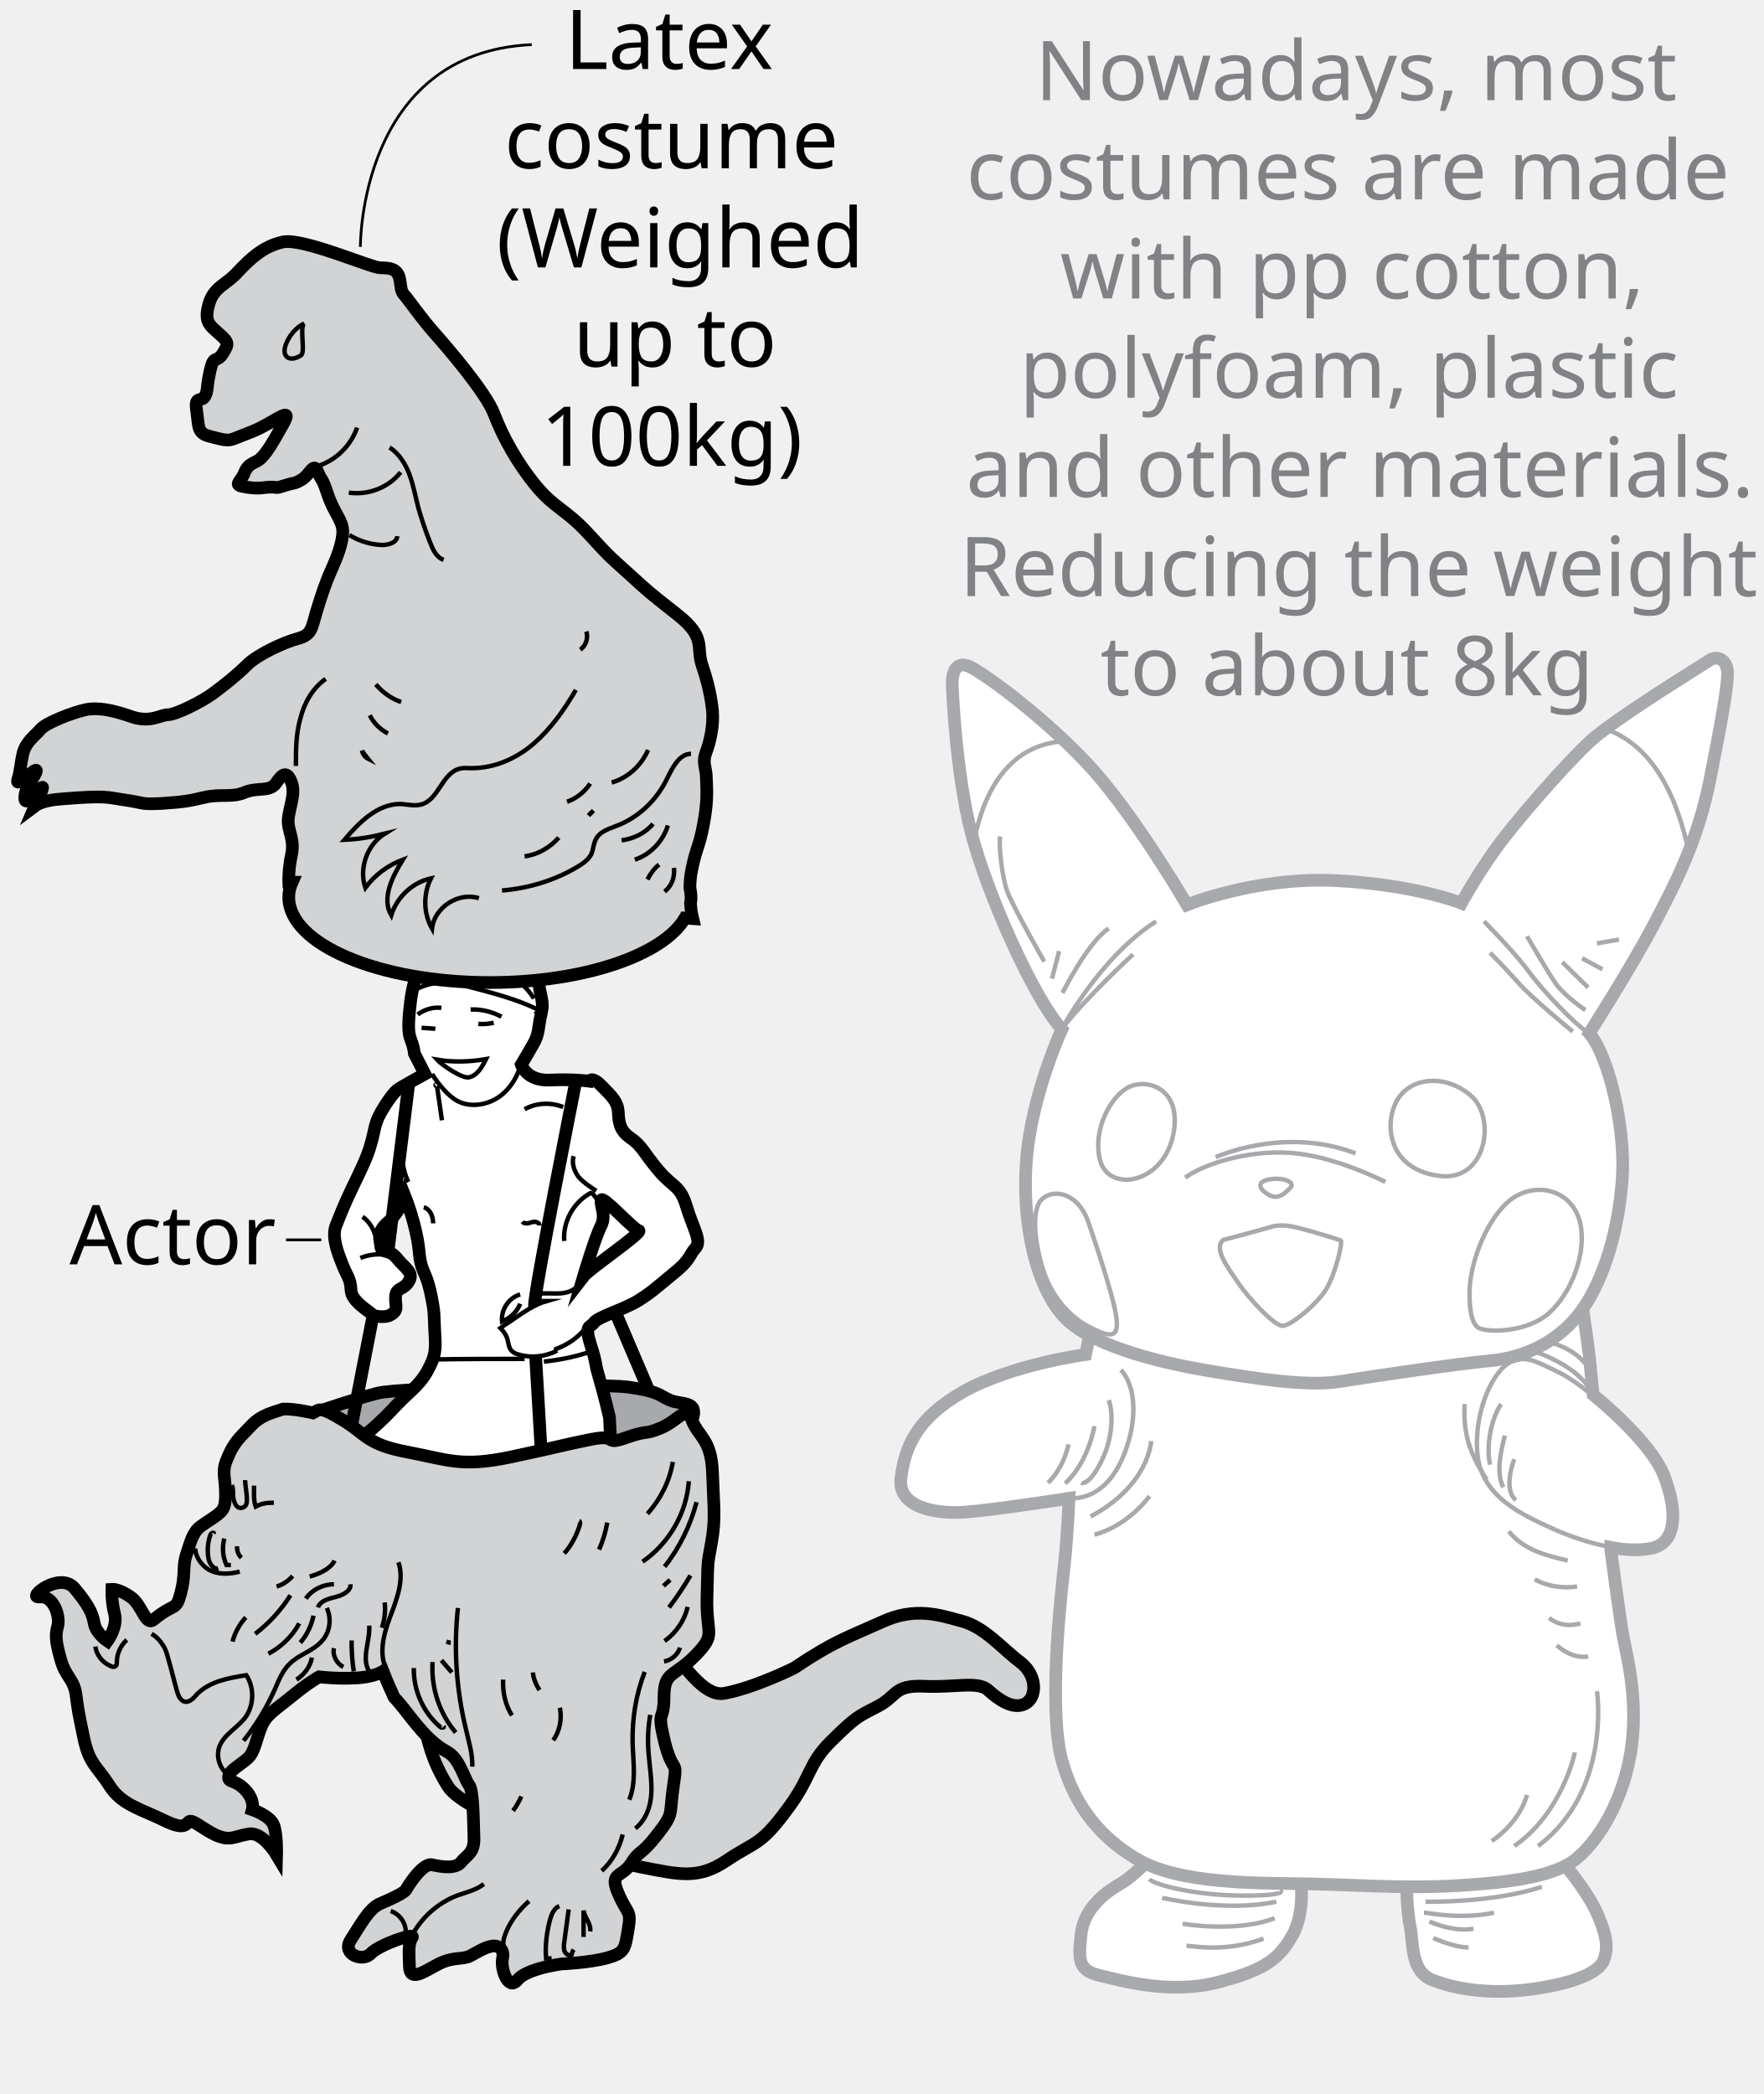
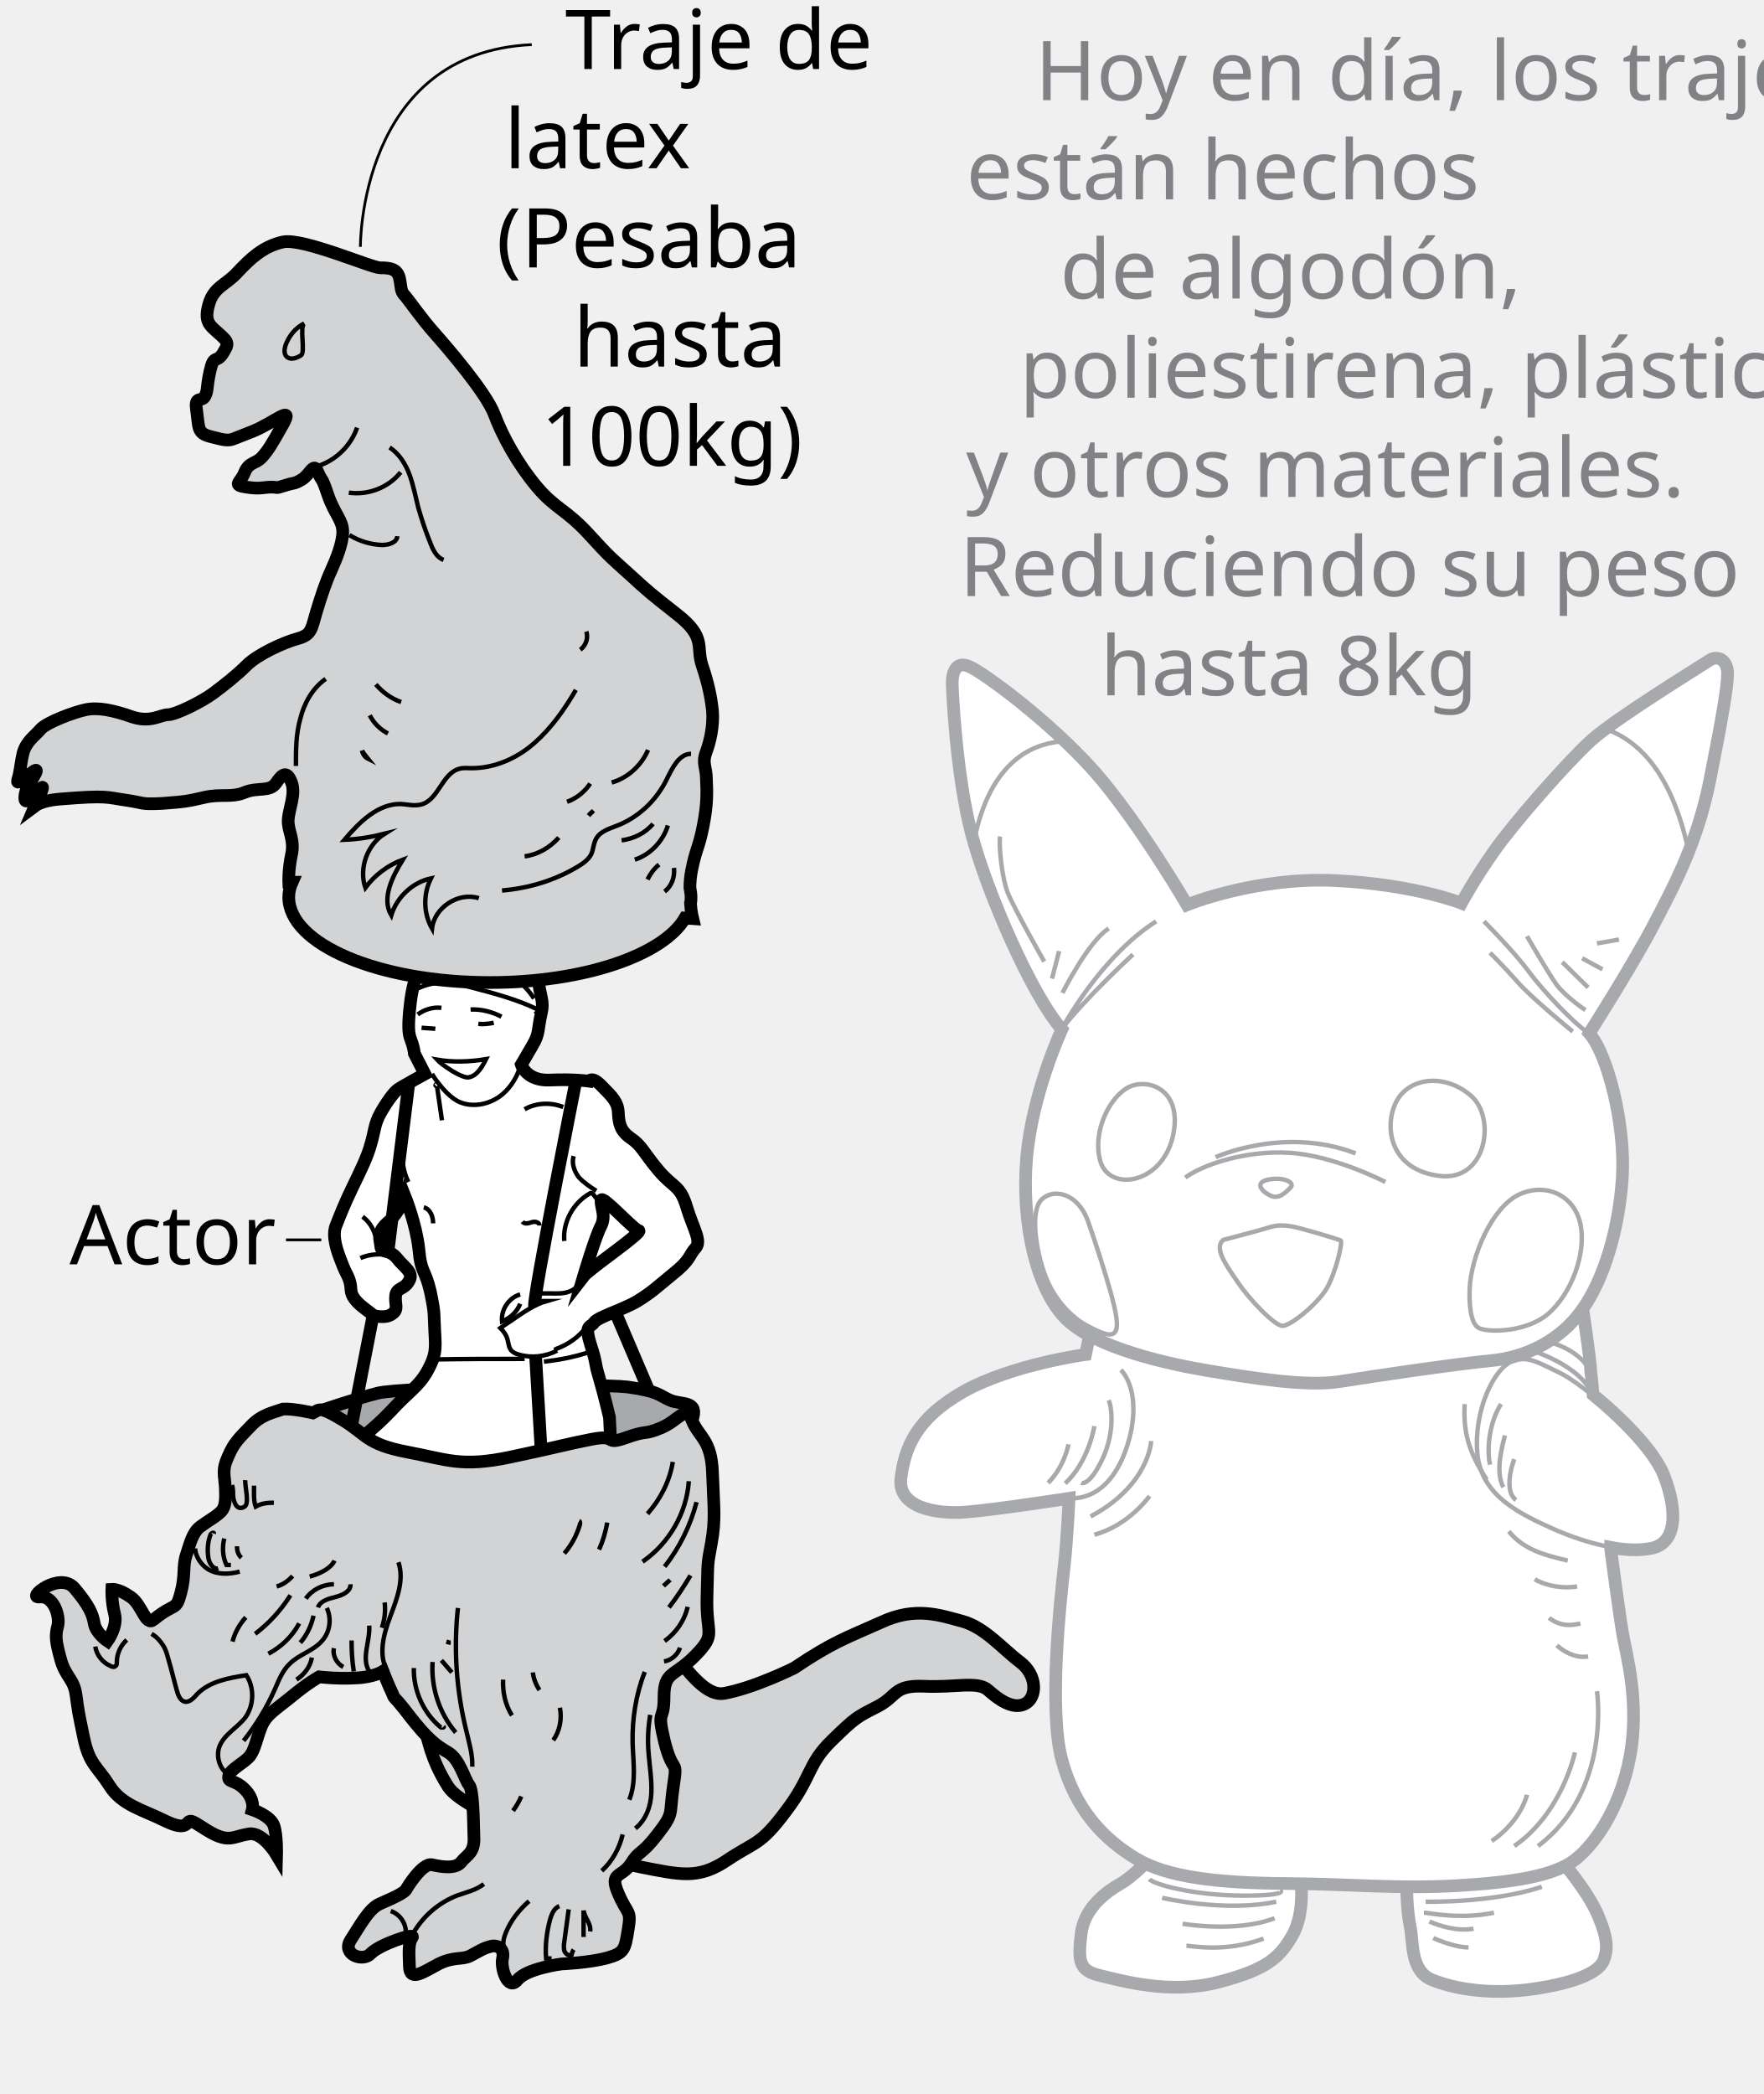
<svg xmlns="http://www.w3.org/2000/svg" version="1.1" id="Layer_1" x="0px" y="0px" viewBox="0 0 320 380" style="enable-background:new 0 0 320 380;" xml:space="preserve">
  <style type="text/css">
	.st0{fill:none;}
	.st1{fill:#A7A9AC;stroke:#000000;stroke-width:2.299;stroke-miterlimit:10;}
	.st2{fill:#D1D3D4;stroke:#000000;stroke-width:2.299;stroke-miterlimit:10;}
	.st3{fill:#FFFFFF;stroke:#000000;stroke-width:2.299;stroke-miterlimit:10;}
	.st4{fill:none;stroke:#000000;stroke-width:2.299;stroke-miterlimit:10;}
	.st5{fill:none;stroke:#000000;stroke-width:0.805;stroke-miterlimit:10;}
	.st6{fill:none;stroke:#000000;stroke-width:0.5;stroke-miterlimit:10;}
	.st7{font-family:'Roboto-Light';}
	.st8{font-size:15px;}
	.st9{fill:#FFFFFF;stroke:#A7A9AC;stroke-width:2.299;stroke-miterlimit:10;}
	.st10{fill:none;stroke:#A7A9AC;stroke-width:0.805;stroke-miterlimit:10;}
	.st11{fill:#808285;}
	.st12{font-family:'Roboto-LightItalic';}
	@keyframes baja{
		from{transform:translate(0,0);}
		to{transform:translate(0,86px);}
	}
	#animacion{
		  animation: baja 5s alternate infinite;
	}	
</style>
  <rect x="-92.8" y="16.9" class="st0" width="55.6" height="32.4" />
  <path class="st1" d="M58.5,255.9c0,0,6.1-2.1,10.1-3.1s39.6-1.8,45.3-1.1c5.8,0.8,5.6,1.5,7.7,2.4s5.3,0,4,3.6  c-1.4,3.6-12.6,13-22.7,14.5s-31.6,1.7-37.9-3.1C58.7,264.5,58.5,255.9,58.5,255.9z" />
  <path class="st2" d="M77.3,314.8c0.4,0.4,0.7,4.2,4,9.4c3.3,5.2,27.7,13.2,34.9,14.6c7.2,1.4,10.5,2.3,15.7-1.2  c5.2-3.5,6-2.6,10.7-8.9c4.8-6.3,3.9-8.5,8.3-12.8c4.4-4.3,4.6-4.3,8.3-6.2s2.9-3.9,8.4-3.7c5.6,0.3,9.8-1,11.7,0.7s4.5,3.6,6.7,2.5  s2.3-5.2-0.9-7.6s-6.4-6.3-10.5-7.4s-8.5-2.7-14.7,0.2c-6.2,2.8-8.5,3.4-15.8,8.3c0,0-7.2,3.6-12.7,4.6s-11.8-13.1-16.5-16.5  c-4.7-3.3-14.8-2.6-16.1-2.3C97.6,289,77.3,314.8,77.3,314.8z" />
  <path class="st3" d="M67.7,238.7c-0.5-0.7-3.9-2.4-4-4.6c-0.1-2.3-0.9-2.7-1.7-5c-0.9-2.2-1.7-4.7-1.1-6.5c0.7-1.8,1.6-4.1,3-7  c1.4-2.9,2.8-5.7,3.4-8c0.7-2.3,0.6-3.6,1.8-5.7c1.2-2.1,2.4-3.7,3.1-4.2s4.9-2.8,4.9-2.8l-1.9-3.7c-0.4-3.3-1.4-2-0.9-7.6  s1.6-7.8,3.1-10.3s1.3-4.4,5.3-5.6c4-1.2,8.1-0.4,10.8,2.4c2.7,2.8,3.7,3,4.1,7.1c0.4,4,1.2,4.3,0.6,6.8c-0.6,2.6-0.3,3.6-1.5,5.6  c-1.2,2.1-2.1,3.6-2.1,3.6s0.9,3,5.2,2.8c4.3-0.2,7.1,0.2,7.1,0.2s0.5-1,2.3,0.9c1.9,1.9,2.9,2.9,3,4.7s0.2,3.3,2.2,4.7  c2.1,1.4,2.4,2.7,5.1,5.9s3.9,2.6,5.1,6.6s2.8,6.2,1.6,7.5c-1.2,1.3-0.8,2.1-4.1,4.7c-3.3,2.7-3.7,3.2-6.4,4.9  c-2.7,1.6-7.2,2.9-7.9,3.9c-0.7,1-1.8,0.3-0.6,4.1c1.2,3.7,0.6,2.8,1.5,5.8s1.9,7.3,1.9,7.3l0.4,8.1c0,0-28.5,2.8-34.7,1.6  c-6.1-1.2-13.1-3.7-12.4-4.5s3.9-3,7.1-6.4c3.1-3.4,4.9-4.3,6.5-7.1c1.6-2.9,1.6-3.9,1.4-7.2s0.1-3-0.8-7.3c-1-4.3-1.7-3.2-2.1-7.8  c-0.5-4.5-2.5-9.5-2.5-9.5s-0.9,2.8-3.1,4.7s-1.4,3.1-1.3,4.4c0.1,1.3,1.5,0.4,2.9,2.1c1.3,1.7,3.2,2.6,2.2,4.2  c-0.9,1.6-2.2,1.1-2.4,2.6c-0.2,1.5,0.6,2.5-0.6,3.3C70,239.4,67.7,238.7,67.7,238.7z" />
  <path class="st4" d="M105.9,231.6c1-1.3,11-8.1,10-8.3s-6.6-6.5-6.8-5.5c-0.2,1,0.9,2.7,0,4.6C108.1,224.2,105.9,231.6,105.9,231.6z  " />
  <path class="st2" d="M56.8,256.4c1.2-0.6,1.1-1.3,5.4,1.3c4.3,2.6,4.3,4.4,11.7,5.8s9.8,2.8,18.8,0.9s9.5-2.2,14.6-3.2  c5-1,2.1,1.2,6.3-0.3c4.2-1.5,3.1-0.4,6.4-1.8s4.5-4.3,5.6-1.3c1.2,3,3.5,3.4,3.7,9.5s0.6,8.3-0.2,12.7s-0.6,2.9-0.8,9.8  c-0.2,7,1.8,6.6-2.1,10.6s-5.7,2.8-5.7,7.6c0,4.8-1.4,1.8,0.1,8.1c1.6,6.3,2.4,2.7,1.6,8c-0.8,5.4,0.2,4.8-2.9,8.8s-3.2,2.7-4.8,5.3  c-1.7,2.6-4,1.5-2.3,5.4c1.7,4,2.4,2.9,1.8,6.5s-0.6,4.3-3.8,5.2c-3.3,0.9-8.3,1.1-8.3,1.1s-6.3,0.8-8,2.9s-3.1-2.1-2.7-3.9  s-0.9-2.5-2.1-2.2c-1.3,0.3-2.2,0.9-3.7,1.7s-3,0.1-5.8,1.5c-2.7,1.4-5.2,3.3-5.3,0.5c-0.1-2.8-0.2-4.3,0.5-5.3s-6,1.3-7.5,2.9  c-1.4,1.6-5.3,0.2-3.7-2.4c1.7-2.6,3.3-5.7,5.3-6.6s4.7-2,4.9-2.8c0,0,2.8-4.7,4.6-4.3c1.8,0.4,4.3,0.8,5.3-0.5s2.5-1.6,2.3-4.7  c-0.1-3-0.1-8.4-0.9-9.3c-0.8-1-1.7-4.7-3.8-5.9c-2.1-1.2-3.7-2.4-6.9-6.5c-3.2-4.2-2.7-2.9-3.2-4.2c-0.6-1.2-1.7-4-1.7-4  s-1.7,1.1-5,1.2c-3.3,0.2-6.6-0.2-6.6-0.2s-2,1.1-4.9,3.5s-4.7,3.3-5.6,5.6c-0.9,2.3-1.1,3.9-2,5.2c-1,1.3-3.7,2.5-3.9,3.7  c-0.2,1.3,1,0.5,2.9,2.4s1.4,3.7,1.4,3.7s3.3,1.1,3.9,2.9c0.6,1.7,0.5,5.3,0.5,5.3s-2.5-4.2-5-3.8s-3.2,1.2-5.3,0.5  s-4.2-2.6-5.2-2.8s-0.4,2-4.6,0c-4.2-2.1-8-2.9-10.2-6.4s-3.7-3.9-4.7-8.7c-1-4.8-1-4.8-1.4-7.8s-1.9-3.2-2.8-6.5  c-0.9-3.3-1-4.3-0.5-6.1c0.4-1.8-0.8-5.5-3.3-5.2s3.6-4.7,6.3-1.6c2.7,3.2,3.3,4.7,3.6,6.4c0.3,1.8,2.4,3.2,2.4,3.2s1.9-2.6,1.3-4.9  s-0.5-4.5-0.5-4.5s1.3-0.1,3.4,1.4c2.1,1.4,2.7,5.4,4.2,4.1c3.9-3.2,4-1.4,4.9-4.8c0.9-3.3,0.3-4.8,1-6.9s1.1-4.1,2.6-5.2  s2.5-1.6,3.4-2.4c1-0.8,1.2-1.8,1.1-4.4c-0.1-2.5-0.7-3.3,0.5-5.9c1.1-2.6,2.1-3.4,4.1-5.5c1.9-2.1,4.2-2.5,5.9-3.1  C53.3,255.6,56.8,256.4,56.8,256.4z" />
  <path class="st5" d="M72.3,283.5c1.1,3.2-0.3,6.7-1.5,9.9c-1.2,3.2-2.2,6.9-0.5,9.9" />
  <path class="st5" d="M67,295c0.2,2.8-1.5,5.9,0,8.3" />
  <path class="st5" d="M63.8,297.7c0,1.9,0.1,3.7,0.4,5.6" />
  <path class="st5" d="M60.6,299.1c-0.3,1.3,0.5,2.8,1.7,3.4" />
  <path class="st5" d="M69.8,290.8c0.2,1.5,0,3.1-0.5,4.6" />
  <path class="st5" d="M41.2,321.9c-1.4-1.1-2-3.2-1.4-4.9c0.8-2.2,3.2-3.4,4.7-5.3c1.6-2.2,1.7-5.4,0.2-7.7c-3.2,0.5-6.6,1.1-8.9,3.4  c-0.6,0.7-1.4,1.6-2.3,1.4c-0.8-0.2-1.2-1.2-1.4-2c-0.5-1.7-0.9-3.5-1.4-5.2c-0.3-1-0.5-2.1-1.1-3c-0.5-0.8-1.2-1.6-2.1-2.1" />
  <path class="st5" d="M23,297.6c-1.1,1-1.8,2.5-1.8,4c0,0.3,0,0.6-0.2,0.7c-0.2,0.3-0.7,0.2-1,0c-1.4-0.6-2.5-2-2.7-3.5" />
  <path class="st5" d="M44.2,315.9c2.3-2.9,4.2-6,5.7-9.4c0.7-1.6,1.4-3.4,2.7-4.6c1.7-1.7,4.3-2.3,5.9-4.2c1.4-1.6,1.7-4,0.8-5.9" />
  <path class="st5" d="M54.3,294.6c-1.3,2.4-3.3,4.3-5.6,5.5" />
  <path class="st5" d="M53.8,304.8c1.4-0.9,2.5-2.3,2.8-4" />
  <path class="st5" d="M54.5,298.1c1.2-1.4,2-3.1,2.4-4.9" />
  <path class="st5" d="M46.3,296.5c2.5-1.9,4.7-4.3,6.4-7" />
  <path class="st5" d="M55.5,290.1c1.1-1.6,3.1-2.6,5.1-2.6" />
  <path class="st5" d="M57.7,291.7c0.4-1.2,2-1.6,3.2-1.9s2.8-1,2.7-2.3" />
  <path class="st5" d="M60.7,283.2c-0.5,1.2-2.3,2.3-4.5,2.9" />
  <path class="st5" d="M53.1,286c-0.8,0.9-1.8,1.6-2.9,1.9" />
  <path class="st5" d="M44.6,293.5c-1.1,1.2-2,2.8-2.4,4.4" />
  <path class="st5" d="M35.4,281c0.1,1.5,1.1,3,2.4,3.8c1.7,1,3.8,0.9,5.7,0.4" />
  <path class="st5" d="M46.1,269.6c0,1.3-0.1,2.7,0.3,3.8c1.1-0.6,2.1-0.7,3.3-0.7" />
  <path class="st5" d="M42.1,269.5c0.2,0.6,0.2,1.3,0.2,2c0.1,1.1,0.7,2.8,2.1,1.9c0.9-0.6,0-3.8,0.1-4.8" />
  <path class="st5" d="M38.8,278.3c0.1-0.3-0.5-0.1-0.6,0.2c-0.5,1.3-0.6,2.7-0.4,4.1c0.1,1,0.9,2.3,1.8,2" />
  <path class="st5" d="M40.7,279.2c-0.4,1.6-0.3,3.3,0.4,4.8c0.3,0,0.5,0,0.8,0" />
  <path class="st5" d="M43,280.6c0,0.8,0.2,1.5,0.8,2.1" />
  <path class="st5" d="M83.1,291.8c-0.8,7.4-0.3,14.9,1.5,22.2c0.5,2.2,1.2,4.4,1.1,6.6" />
  <path class="st5" d="M75.1,302.7c-0.1,4,1.7,8.1,4.8,10.7c0.2,0.2,0.8,0.1,0.6-0.1" />
  <path class="st5" d="M78.5,301.6c-0.3,4.6,1.2,9.3,4.2,12.8" />
  <path class="st5" d="M80.1,301.3c0.6,0.7,1.3,1.5,1.9,2.2" />
  <path class="st5" d="M81,297.9c0.3,0.1,0.5,0.2,0.8,0.2" />
  <path class="st5" d="M125,268.8c-0.4,5.8-3.6,11.3-8.4,14.6" />
  <path class="st5" d="M126.4,272.6c-1.1,4.2-3.1,8.3-5.8,11.7" />
  <path class="st5" d="M122.1,265.3c-0.6,3.5-2.2,6.7-4.6,9.4" />
  <path class="st5" d="M125.3,285.9c-1.2,2-2.5,4-3.9,5.8" />
  <path class="st5" d="M124.8,291.6c-0.6,2.5-2.1,4.7-4.2,6.2" />
  <path class="st5" d="M123.4,299c-0.4,1.3-1.6,2.3-2.9,2.5" />
  <path class="st5" d="M121.6,286.7c-0.4,0.4-0.8,0.7-1.2,1.1" />
  <path class="st5" d="M117,303.4c-1.6,4.1-2.3,8.5-2.2,12.9c0.1,3.5,0.7,7-0.6,10.3" />
  <path class="st5" d="M118,311.2c-0.4,2.3-0.5,4.6-0.3,7s0.6,4.8,0.5,7.2s-1,4.9-2.9,6.4" />
  <path class="st5" d="M113,332.9c-0.6,2.5-1.9,4.9-3.8,6.6" />
  <path class="st5" d="M101.5,345.9c-1,0.4-1.4,1.5-1.7,2.5c-0.6,2.3-0.9,4.7-0.7,7c0.3,0,0.7,0,1,0" />
  <path class="st5" d="M103.2,346.5c-0.3,2-0.5,3.9-0.8,5.9c-0.1,0.5-0.1,1.1,0,1.6c0.2,0.5,0.7,1,1.3,0.8c0.1-0.4,0.2-0.7,0.4-1" />
  <path class="st5" d="M105.9,351.5c0-1.6,0-3.2,0-4.8c0.2,1.4,1.4,2.3,1.2,3.8" />
  <path class="st5" d="M91.3,304.8c-0.1,2.3,0.4,4.6,1.6,6.5" />
  <path class="st5" d="M96.7,303.5c0.1,1.1,0.6,2.3,1.2,3.2" />
  <path class="st5" d="M101.6,309.9c0.4,2,0,4.2-1.2,5.9" />
  <path class="st5" d="M94.6,326c-0.4,0.9-0.9,1.8-1.5,2.6" />
  <path class="st5" d="M75,350.8c1.8-3.1,4.6-5.5,7.9-6.8c1.7-0.6,3.5-1,4.9-2.1" />
  <path class="st5" d="M91.6,353.7c-0.5-0.9-0.2-2,0.2-3c0.9-2.2,2.4-4.1,4.2-5.7" />
  <path class="st5" d="M70.9,346.8c1.8,0.6,3,2.5,2.7,4.4" />
  <path class="st5" d="M105.1,276c0.2,0.1,0.2,0.5,0.1,0.8c-0.6,1.9-1.5,3.6-2.8,5.1" />
  <path class="st5" d="M110.2,276.3c-0.3,1.7-0.8,3.4-1.5,4.9" />
  <path class="st5" d="M102.4,225.2c-0.3-3.4,1.6-6.9,4.6-8.6c0.1-0.1,0.2-0.1,0.3-0.1c0.2,0,0.3,0.2,0.4,0.3c0.3,0.4,0.6,0.8,1,1.2" />
  <path class="st5" d="M94.8,221.7c0.4,0.5,1.1,0.3,1.7,0.1s1.4,0,1.4,0.6" />
  <path class="st5" d="M76.9,219.1c1.2,0.3,1.7,1.7,1.7,2.9" />
  <path class="st5" d="M65.8,220.8c1.1,0.8,1.9,2,2.3,3.4" />
  <path class="st5" d="M65.4,228.3c1.4-0.6,3-0.8,4.6-0.6" />
  <path class="st5" d="M78.4,194.9c0.6,1,1.3,1.9,2.1,2.8c0.7,0.8,1.6,1.6,2.5,2.1c2.5,1.3,5.7,0.7,7.9-1s3.5-4.4,4-7.2" />
  <path class="st5" d="M74.7,180c1.7-1.1,3.8-1.7,5.8-1.7c1.6,0,3.2,0.4,4.7,0.8c4.2,1.1,8.5,2.2,12.4,4.1c0,0.2-0.3,0.5-0.5,0.3" />
  <path class="st5" d="M88.9,173.9c0.5-0.9,1.8-0.6,2.7,0c1.6,1,3,2.4,4.1,4" />
  <path class="st5" d="M84.3,175.4c4.8-0.8,10,1.6,12.6,5.8" />
  <path class="st5" d="M92,171.7c1.6,0.4,2.9,1.6,3.5,3.1" />
  <path class="st5" d="M85.4,183.2c1.9-0.1,3.9,0.4,5.6,1.3" />
  <path class="st5" d="M75.8,184.1c1.2-0.9,2.8-1.4,4.3-1.2" />
  <path class="st5" d="M86.8,185.8c0.9,0.1,1.9,0,2.8-0.2" />
  <path class="st5" d="M76.5,186.5c0.8,0.1,1.7,0.1,2.5,0.2" />
  <path class="st5" d="M79.3,192.3c2.9,0.5,5.9,0.4,8.9-0.1c-0.7,1.4-1.6,3-3.1,3.3C83.9,195.8,80.1,193.2,79.3,192.3z" />
  <path class="st5" d="M79.1,197c-0.1,0.1-0.1-0.2,0-0.2s0.2,0.1,0.2,0.3c0.3,2.1,0.6,4.2,0.9,6.2" />
  <path class="st5" d="M95.2,201.3c2.1-1.2,4.8-1.3,7-0.4" />
  <path class="st5" d="M104.1,209.8c-0.4,1.3,0.1,2.7,0.9,3.8c0.9,1,2.1,1.8,3.2,2.5" />
  <path class="st5" d="M74.1,214.5c-1.2-2.5-1.4-5.4-0.6-8.1" />
  <path class="st5" d="M78.7,246.7c5.5-0.1,11-0.1,16.5-0.1" />
  <path class="st5" d="M98.7,247.1c2.7-0.3,5.3-0.8,7.8-1.6" />
  <path class="st5" d="M106.5,240.7c-1.4,1.9-3.4,3.3-5.6,4.1c0-0.1,0-0.2,0-0.3" />
  <path class="st5" d="M94.4,234.9c-2.1,0.6-3.5,2.8-3.3,4.9c1.5-0.6,2.7-1.7,3.3-3.2" />
  <path class="st5" d="M101.1,245.1c-2.1,1.1-4.7,1.4-7,0.7c-0.5-0.1-1-0.4-1.3-0.7c-0.5-0.6-0.5-1.3-0.7-2c-0.2-0.8-0.7-1.5-1.3-2.1  c0.8-0.6,1.7-1.1,2.5-1.7c1.9-1.3,3.8-2.6,5.9-3.2c-0.3,0-0.7,0-1,0" />
  <path class="st5" d="M97.7,234.8c1.3-0.2,2.7,0,4.1-0.1s2.8-0.7,3.4-1.9" />
  <line class="st4" x1="98.2" y1="263.2" x2="97.2" y2="246.2" />
  <path class="st4" d="M97,237c-0.3-1.4,7.5-40.8,7.5-40.8" />
  <line class="st4" x1="74.2" y1="196.5" x2="70.4" y2="227.2" />
  <line class="st4" x1="67.7" y1="238.7" x2="63.8" y2="258.7" />
  <line class="st4" x1="111.7" y1="238.2" x2="117.8" y2="252.5" />
  <line class="st6" x1="51.9" y1="225" x2="58.3" y2="225" />
  <text transform="matrix(1 0 0 1 12.6177 229.4367)" class="st7 st8">Actor</text>
  <g>
    <g>
      <path class="st9" d="M209,336.8c-0.1,0.4-3.5,3.8-5.6,5s-6.6,4.1-7.2,9.1c-0.6,5-0.4,6.7,3.4,7.6c3.8,0.9,12.7,3.5,21.5,1.2    s11.1-4.4,13.5-8.6c2.3-4.2,1.6-10.7,1-11.1C235.1,339.4,209,336.8,209,336.8z" />
      <path class="st9" d="M255.3,340.4c-0.1,1.8,0,6.3,0.6,9.2c0.6,2.9,0,8.1,4,9.7c4,1.6,10.5,2.8,18.6,1.6s11.7-3.2,12.5-5.1    c0.7-1.9,0.9-3.7-1-8.2s-6.7-10-6.7-10L255.3,340.4z" />
      <path class="st9" d="M301.9,267.6c-1.9-4.6-7.9-10.5-12.8-14.5c-0.2-2-0.3-3.4-0.4-3.9c-0.1-2.8-1.8-13.8-1.8-13.8l-89.2,7    l-0.7,3.4c0,0-13.3,1.8-22.1,6.7c-8.8,5-10.7,10.3-11.4,15.7c-0.7,5.4,6.4,6.6,11.7,6.2s18.8-2.5,18.8-2.5s-0.3,7.2-0.9,12.5    c-0.6,5.3-2.9,25.8-0.4,35s7.8,14.5,13.5,17.9s14.8,4.4,27.1,4.5s20.2,1,30.9,0.4c10.7-0.6,17.1-1.8,20.9-4.2    c3.8-2.5,8.9-9.5,10.7-19.3c1.8-9.8-0.7-18.6-1.3-22c-0.6-3.4-2.2-15.5-2.2-15.5s0-0.1,0-0.4c2.6,0.5,5.1,0.6,7.2,0.2    C304.2,280.2,304.6,274.5,301.9,267.6z" />
      <path class="st10" d="M203.4,248.6c1.2,1.2,3.2,4.8,1.8,11.4c-1.5,6.6-5.1,12.2-11.3,11.9" />
      <path class="st10" d="M274.3,247.1c-3.2,1.3-6.9,8.9-6.2,16.7c0.7,7.8,8.1,11.1,14.1,13.8c6,2.6,12.3,4.1,17.1,3.4    c4.8-0.7,5.3-6.4,2.5-13.3S287,251,283,249.1S277.1,245.9,274.3,247.1z" />
      <path class="st9" d="M215.4,164.2c0,0-8.8-15.1-16.8-24.2c-8.1-9.1-19.8-17.7-22.6-19s-3.2,1.6-3.2,2.9s0.7,16.7,3.5,27.4    s11.1,29.6,16.4,35.5c0,0-5.4,11.6-6.4,23.4s1.8,23.9,7.2,29.2s18.8,8.2,26.1,9.4s17.4,2.9,23.6,1.9c6.2-1,21.2-3.2,27.5-3.8    c6.3-0.6,12.5-3.7,16.4-9.2c4-5.6,6.7-14.7,7.3-24c0.6-9.4-2.6-22.3-6-26.2c0,0,7.6-11.9,11.6-19.5s8.1-15.4,10.3-26.5    c2.2-11.1,3.2-16.8,3.2-19.3s-1.9-3.4-3.4-2.3c-1.5,1-17,10.5-21.4,14.5s-14.2,15.2-17.6,20.1c-3.4,4.8-5.9,9.4-5.9,9.4    s-8.5-3.4-22.9-4.1S215.4,164.2,215.4,164.2z" />
      <path class="st10" d="M313.4,122c0-2.5-1.9-3.4-3.4-2.3c-1.3,0.9-12.9,8-18.9,12.5c3.1,1,7.1,3.4,10.3,8.7c2.7,4.4,4.2,9.7,5,13.4    c1.5-3.9,2.9-8.1,3.8-13C312.4,130.2,313.4,124.5,313.4,122z" />
      <path class="st10" d="M176,121c-2.8-1.3-3.2,1.6-3.2,2.9s0.7,16.7,3.5,27.4c0.1,0.5,0.3,1,0.4,1.6c1.1-5.6,3.2-11.5,7.8-15.2    c3-2.4,6.4-3.1,8.7-3.2C186,127.6,178.2,122,176,121z" />
      <path class="st10" d="M287.9,187.2c-2.2-1.5-7.6-7-10.4-10.8s-8.2-9.2-8.2-9.2" />
      <path class="st10" d="M212.8,206.4c2-8.5-4.2-10.8-7.8-9.2c-3.5,1.6-6.9,8.1-5.3,13.6C201.4,216.3,210.7,214.9,212.8,206.4z" />
      <path class="st10" d="M267,198.9c-4.8-4.2-11.3-3.4-13.6,1s-1.3,12.4,7.9,13.5C269.8,214.4,271.5,202.9,267,198.9z" />
      <path class="st10" d="M230.4,216.9c-1.9-1-2.6-2.5,0.1-2.9c2.8-0.4,4.5,0.7,3.7,1.5S232.1,217.8,230.4,216.9z" />
      <path class="st10" d="M215.1,213.7c2.9-2.2,10.7-5,18.9-4.5s17.4,5.3,17.4,5.3" />
      <path class="st10" d="M222,225c0,0,6.9-1.8,8.1-2.2c1.2-0.4,2.6-0.7,5.4,0c2.8,0.7,7.3,2.1,7.8,2.3c0.4,0.3-0.9,5.9-2.6,8.8    c-1.8,2.9-6.4,6.6-7.9,6.7c-1.5,0.1-6.3-5.1-8.1-7.8S220.1,226.6,222,225z" />
      <path class="st10" d="M197.4,221.5c-1.9-5.1-6.3-5.9-8.4-3.8c-2.1,2.1-1,9.2,0.6,13.6s4.8,7.8,7.9,9.4c3.1,1.6,5.7,2.8,5.1-1.5    C202.1,234.9,197.4,221.5,197.4,221.5z" />
      <path class="st10" d="M266.7,233.8c0.3-6,4.1-14.7,8.9-17s10.4,0,11.3,5.9s-2.5,13.3-6.7,16.3c-4.2,2.9-10.7,2.8-12,1.9    C266.8,239.9,266.6,236.5,266.7,233.8z" />
      <path class="st10" d="M277.1,244.8c0,0,9.5,2.6,11.9,8.3" />
      <path class="st10" d="M280.5,243.4c0,0,6.1,1.1,8.2,5.7" />
      <path class="st10" d="M265.8,254.8c-0.3,5,0.7,8.7,4,13.7" />
      <path class="st10" d="M272.4,254.8c-2,3-2.7,8-2,11" />
      <path class="st10" d="M273.1,260.5c-0.7,2.7-1.7,6.7-0.3,9.4" />
      <path class="st10" d="M274.8,264.8c-0.7,1.7-1.7,6,0.3,7.4" />
      <path class="st10" d="M201.2,254.1c0.7,1.7,1,6.4-1.3,11c-2.3,4.7-3.7,4-3.7,4" />
      <path class="st10" d="M198.6,258.8c0,0-1,6.4-5.3,10.4" />
      <path class="st10" d="M193.9,262.1c0,0-0.7,4-3.7,7" />
      <path class="st10" d="M273.8,277.9c2.7,3.3,6.4,4.3,10.7,5.3" />
      <path class="st10" d="M278.5,286.6c2.3,1.3,5.3,1.7,7.7,1.3" />
      <path class="st10" d="M281.1,293.6c1.3,1,3,1.7,5.7,1" />
      <path class="st10" d="M282.5,298.6c2,1.7,4,2.3,5.7,2" />
      <path class="st10" d="M289.8,306.9c0,0,2.7,18.1-10.7,28.1" />
      <path class="st10" d="M285.8,318c0,0-2.3,11-11,17" />
      <path class="st10" d="M277.1,325.7c0,0-1,4.7-6.4,8.4" />
      <path class="st10" d="M208.9,261.5c0,0-0.3,8-11,13.7" />
      <path class="st10" d="M208.6,271.5c0,0-3.7,5.3-10,7" />
      <path class="st10" d="M220.6,210c0,0,12.4-5.7,25.4-0.7" />
      <path class="st10" d="M270.4,172.9c0,0,2.7,2.7,5,5.3c2.3,2.7,10,9,10,9" />
      <path class="st10" d="M277.1,169.9c0,0,3.7,6.4,5.3,8.7c1.7,2.3,5.3,4.7,5.3,4.7" />
      <line class="st10" x1="283.5" y1="174.6" x2="288.2" y2="179.2" />
      <line class="st10" x1="287.1" y1="173.9" x2="290.8" y2="175.9" />
      <line class="st10" x1="289.8" y1="171.2" x2="293.8" y2="170.5" />
      <path class="st10" d="M181.5,151.8c-0.3,1.3,0.3,7.4,1.3,10c1,2.7,6.7,12.7,6.7,12.7" />
      <line class="st10" x1="192.2" y1="172.6" x2="190.9" y2="177.6" />
      <path class="st10" d="M201.2,168.5c-3.7,2.3-8.4,11.7-8.4,11.7" />
      <path class="st10" d="M205.6,173.2c0,0-8.7,8-12.9,13.5c0,0,6.9-13,17.1-19.5" />
      <path class="st10" d="M208.6,341c0.7,1,8.4,3,17,3s6.7-1,6.7-1" />
      <path class="st10" d="M210.9,344.4c0,0,11.4,2.7,20.7,0.7" />
      <path class="st10" d="M214.6,349.1c0,0,9.7,1.7,16.7-1" />
      <path class="st10" d="M215.3,353.1c1,0,7,1.3,14-1.3" />
      <path class="st10" d="M258.7,345.1c0,0,12,0.3,21.1-2.7" />
      <path class="st10" d="M258.4,347.1c1,0,6.4,1.3,12.7,0" />
      <path class="st10" d="M259.4,348.7c0,0,4.3,2,8,1.3" />
      <path class="st10" d="M260.1,351.7c0,0,3.7,1.7,6.4,1.7" />
    </g>
  </g>
  <rect x="172.1" y="6.9" class="st0" width="137.5" height="147.6" />
-   <text transform="matrix(1 0 0 1 183.9472 18.1756)" class="st11 st7 st8"> Nowadays, most </text>
-   <text transform="matrix(1 0 0 1 175.3486 36.1756)" class="st11 st7 st8">costumes are made </text>
-   <text transform="matrix(1 0 0 1 192.3661 54.1756)" class="st11 st7 st8">with pp cotton, </text>
-   <text transform="matrix(1 0 0 1 185.0126 72.1756)" class="st11 st7 st8">polyfoam, plastic </text>
-   <text transform="matrix(1 0 0 1 175.312 90.1756)" class="st11 st7 st8">and other materials. </text>
-   <text transform="matrix(1 0 0 1 174.1367 108.1756)" class="st11 st7 st8">Reducing the weight </text>
-   <text transform="matrix(1 0 0 1 199.6757 126.1756)" class="st11 st7 st8">to about 8kg</text>
+   <text transform="matrix(1 0 0 1 183.9472 18.1756)" class="st11 st7 st8"> Hoy en día, los trajes </text>
+   <text transform="matrix(1 0 0 1 175.3486 36.1756)" class="st11 st7 st8">están hechos </text>
+   <text transform="matrix(1 0 0 1 192.3661 54.1756)" class="st11 st7 st8">de algodón, </text>
+   <text transform="matrix(1 0 0 1 185.0126 72.1756)" class="st11 st7 st8">poliestirena, plástico </text>
+   <text transform="matrix(1 0 0 1 175.312 90.1756)" class="st11 st7 st8">y otros materiales. </text>
+   <text transform="matrix(1 0 0 1 174.1367 108.1756)" class="st11 st7 st8">Reduciendo su peso </text>
+   <text transform="matrix(1 0 0 1 199.6757 126.1756)" class="st11 st7 st8">hasta 8kg</text>
  <g id="animacion">
    <g>
      <path class="st5" d="M47.5,55.2c0.5-2.4,2.3-4.5,4.7-5.2" />
      <path class="st5" d="M51.7,46.7c1.3-0.7,2.9-1.1,4.4-1" />
      <path class="st5" d="M63,49.2c0.9,0.4,1.7,1,2.4,1.8" />
      <path class="st5" d="M68.6,54.9c1.2,0.7,2.1,1.8,2.7,3" />
      <path class="st5" d="M118.7,163.2c-0.9,0.6-1.7,1.3-2.6,1.9" />
      <path class="st5" d="M111.8,160.2c-0.5,2.1-2.1,4-4.1,4.8" />
      <path class="st5" d="M105.9,168.9c-0.6,0.3-1.2,0.5-1.8,0.8" />
      <path class="st5" d="M103.2,163.4c0.4-1.2,1.3-2.3,2.4-2.9" />
      <path class="st5" d="M111,167.6c0.9,0.2,1.9-0.6,2-1.5" />
      <path class="st5" d="M114.9,158.9c0.4-0.2,0.8-0.4,1.2-0.6c-0.4,0.1-0.8,0.2-1.2,0.3" />
      <g>
        <path class="st2" d="M128.1,136.6c0.8-2.1,1.4-4.9,1.2-7.6c-0.3-2.7-0.8-5-1.9-8.3c-1.1-3.3,0.8-5-4.4-9.1     c-5.2-4.1-5.2-4.1-8.7-7.3c-3.5-3.2-3.2-2.7-7.4-7.3c-4.2-4.6-6.2-4.7-9.6-8.8c-3.4-4.1-6.1-9-7.6-13s-8.6-12.2-10.9-14.8     s-4.3-5.5-5.2-6.6c-1-1-0.7-1.4-1.1-3.3c-0.4-1.8-1.9-1.9-3.5-1.9s-13.9-5.4-17.6-4.7c-3.7,0.8-6,3.1-8.2,5.4     c-2.1,2.4-4.4,2.7-5.3,5.9c-0.9,3.2,0.1,3.8,1.9,5.4c1.8,1.6,1.7,1.8,0.6,3.6c-1.2,1.8-1.6,0-2.3,3.2s-0.3,3.3-0.9,4.5     c-0.6,1.2-2-0.3-1.5,2.7c0.4,3,0.1,4,2.4,4.6c2.4,0.6,3.2,0.9,4.4,0.4s-0.7,0.3,3.3-1.3c4-1.6,7.7-5.1,5.5-1.2s-2.7,4.7-3.8,5.9     c-1.1,1.2-2.3,0.8-3.1,2.7c-0.7,1.9-2.4,2.3,0.3,2.7c2.6,0.4,3.1,0,4.5,0s0.6,0.3,2.5-0.3c1.9-0.6,1.6-0.2,3.1-1.1     s2.1-3.3,2.9-1.3c0.8,1.9,0.6,0.5,1.8,4.1c1.2,3.5,2.7,4.6,2.7,6.7c0,2-1.1,4.8-2.1,7s-1.8,4.6-2.7,7.6s-0.8,4.1-3.4,4.8     c-2.6,0.7-7.3,2.9-9.2,4.8c-1.9,1.9-4.1,3.6-6.1,5.1s-6.8,3.9-8.2,3.9s-3.1,1.5-6.5,0.4c-3.4-1.2-6.2-1.8-8.5-1.3s-7,2.3-8.1,3.5     c-1.1,1.3-2.6,2.2-3.2,4.3c-0.5,2.1-0.5,3.5-1,5c-0.4,1.5,3.5-2.6,3.4-1.7s-2.2,3-2.1,5c0.1,2,3.6-3.2,3.2-1.8     c-0.2,0.8-0.9,2-1.4,3.2c0.8-0.6,2.2-1.1,4.7-1.3c8.6-0.7,8.3-0.3,11.8,0.2s2.5,0.8,6.6,0.6c4.1-0.3,4.7-0.4,7.7-1.1     s4.9,0.1,7.3-0.9c2.4-1,4.5,0,5.7-1.7c1.2-1.8,2-2.2,2.8-0.1c0.8,2.1-0.5,4.8-0.6,6.8s1.2,3.5,0.6,6.3c-0.6,2.8-0.5,5-0.5,5H53     c-0.4,0.9-0.6,1.8-0.6,2.7c0,8.6,16.4,15.5,36.5,15.5c17.1,0,31.5-5,35.4-11.7l1.4,0.1c0,0-0.3-1.2-0.4-2.8     c0.1-0.4,0.1-0.7,0.1-1.1c0-0.6-0.1-1.1-0.2-1.7c0-1,0.1-2.1,0.3-3.1c0.8-4.1,1.3-4,2.1-8.1c0.8-4.1,0.7-6.1,0.6-8.4     C128.2,139.2,127.4,138.6,128.1,136.6z" />
        <path class="st5" d="M55.2,58.7c-1.6,0.8-2.8,2.3-3.4,4c-0.2,0.7-0.3,1.5,0.2,2c0.7,0.7,1.8,0.3,2.6-0.2     C55.5,64,54.3,59.4,55.2,58.7z" />
        <path class="st5" d="M125.4,136.8c-2.2,0-3.4,2.6-4.4,4.6c-1.9,3.9-5.2,7-9.2,8.5c-1.3,0.5-2.8,1-3.5,2.1c-0.6,0.9-0.6,2.1-1,3     c-0.5,1-1.5,1.7-2.5,2.3c-4.2,2.5-8.9,3.9-13.7,4.3" />
        <path class="st5" d="M104.5,125.2c-2.1,3.6-4.5,7-7.6,9.7c-3.1,2.7-7.1,4.5-11.3,4.5c-0.8,0-1.5-0.1-2.2,0.1     c-3.2,0.8-3.8,5.7-7,6.5c-1.2,0.3-2.4,0-3.6-0.1c-4.2-0.1-7.6,3.3-10.3,6.5c2.5-0.1,4.9-0.5,7.3-1.1c-3.2,2-4.7,6.3-3.5,9.8     c1.7-2.3,4.1-4.1,6.8-5.1c-1.9,3.1-3.9,7-2.1,10.1c1-3.3,3.9-6,7.2-6.7c-1.4,2.8-1.4,6.3,0.2,9.1c0.4-3.8,4.8-6.7,8.5-5.5" />
        <path class="st5" d="M117.6,136.1c-1.2,2.8-3.7,5.1-6.6,5.9" />
        <path class="st5" d="M107.1,142.2c-1,1.5-2.5,2.7-4.2,3.3" />
        <path class="st5" d="M95.2,155.4c2.4-0.3,4.6-1.6,6.2-3.4" />
        <path class="st5" d="M106.8,148c0.3-0.3,0.6-0.6,0.9-0.9C107.4,147.4,107.1,147.6,106.8,148" />
        <path class="st5" d="M121.2,149.8c-0.9,2.9-3.2,5.3-6,6.2" />
        <path class="st5" d="M118.5,149.5c-1.4,1.7-3.5,2.7-5.7,3" />
        <path class="st5" d="M119.6,156.9c-0.9,0.7-1.6,1.7-2.1,2.7" />
        <path class="st5" d="M120.6,161.8c1.3-1,1.9-2.7,1.7-4.3" />
        <path class="st5" d="M106.4,114.6c0.4,1.2-0.1,2.6-1.1,3.3" />
        <path class="st5" d="M70.7,81.2c1.7,1.1,2.9,3,3.6,4.9s1.1,4,1.6,6c0.6,2.1,1.3,4.2,2.1,6.2c0.5,1.3,1.1,2.8,2.5,3.3" />
        <path class="st5" d="M57.9,84.5c3.2-1.1,5.8-3.7,6.9-6.9" />
        <path class="st5" d="M63.3,89.4c3.5,0.5,7.2-0.9,9.4-3.7" />
        <path class="st5" d="M63.4,97.1c1.8,1.1,3.8,1.7,5.9,1.8c1.2,0,2.7-0.4,2.8-1.6" />
        <path class="st5" d="M53.7,139c0-2.9,0-5.8,0.8-8.6c0.7-2.8,2.2-5.5,4.6-7.2" />
        <path class="st5" d="M68.2,124.2c1.2,1.4,2.8,2.6,4.6,3.2" />
        <path class="st5" d="M67.1,129.8c0.7,1.4,1.9,2.6,3.3,3.3" />
        <path class="st5" d="M65.7,136.2c0.1,0.6,0.5,1.2,1.1,1.5C66.4,137.2,66,136.8,65.7,136.2" />
      </g>
    </g>
-     <text transform="matrix(1 0 0 1 102.5439 12.5277)" class="st7 st8">Latex</text>
-     <text transform="matrix(1 0 0 1 91.5321 30.5277)" class="st7 st8">costume</text>
-     <text transform="matrix(1 0 0 1 90.0966 48.5277)" class="st12 st8">(Weighed</text>
-     <text transform="matrix(1 0 0 1 104.0526 66.5277)" class="st12 st8">up to</text>
+     <text transform="matrix(1 0 0 1 102.5439 12.5277)" class="st7 st8">Traje de</text>
+     <text transform="matrix(1 0 0 1 91.5321 30.5277)" class="st7 st8">latex</text>
+     <text transform="matrix(1 0 0 1 90.0966 48.5277)" class="st12 st8">(Pesaba</text>
+     <text transform="matrix(1 0 0 1 104.0526 66.5277)" class="st12 st8">hasta</text>
    <text transform="matrix(1 0 0 1 98.1601 84.5277)" class="st12 st8">100kg)</text>
    <path class="st6" d="M65.4,44.8c0,0-0.3-35.3,31.1-36.7" />
  </g>
</svg>
